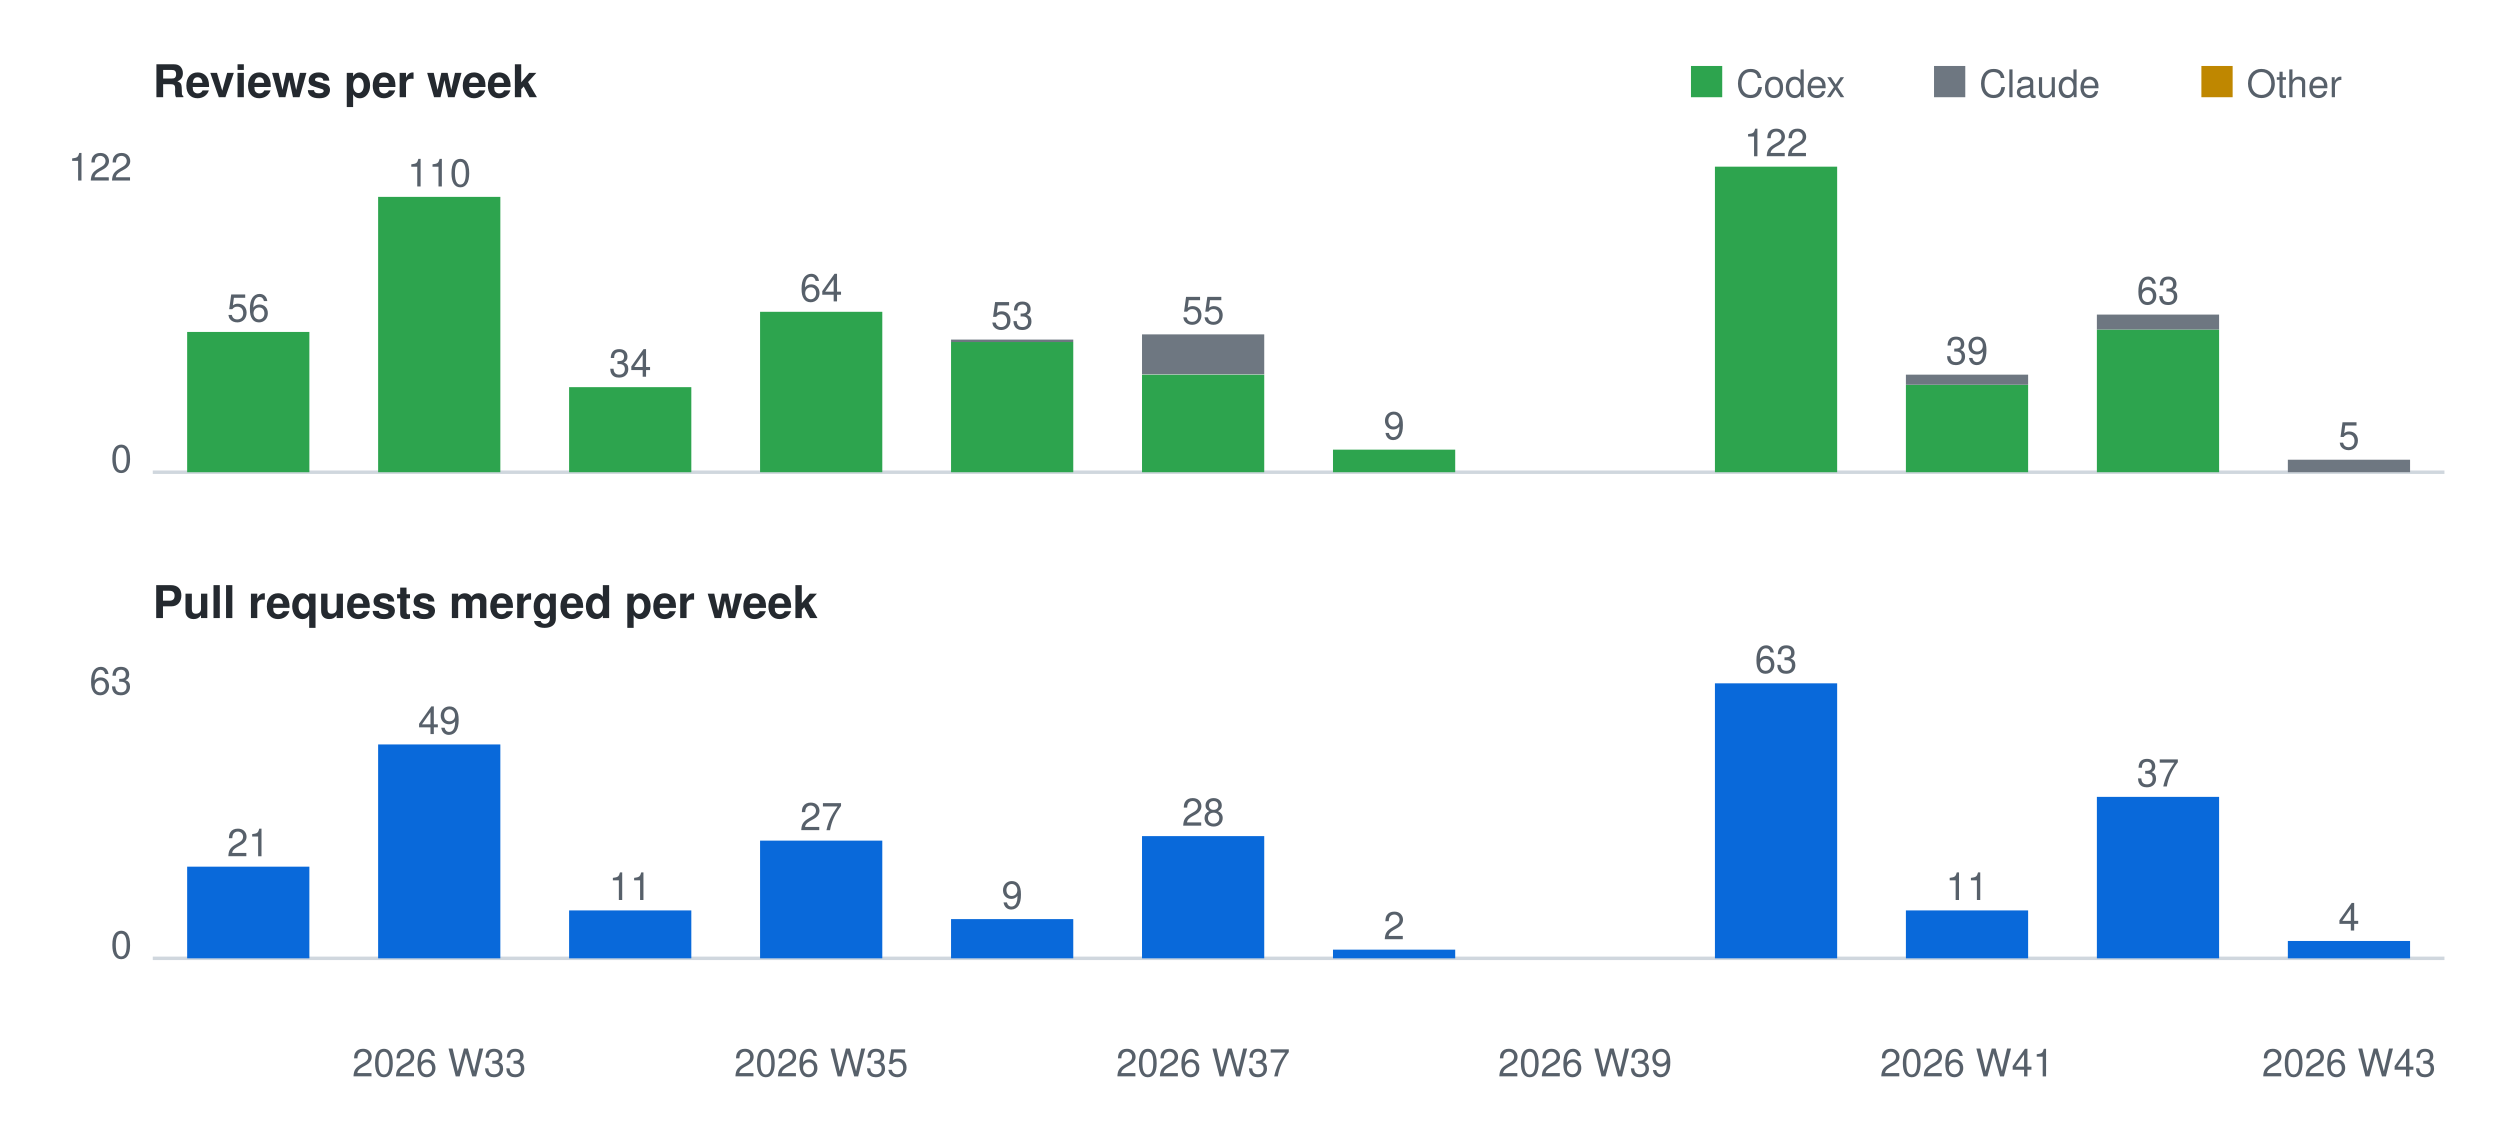
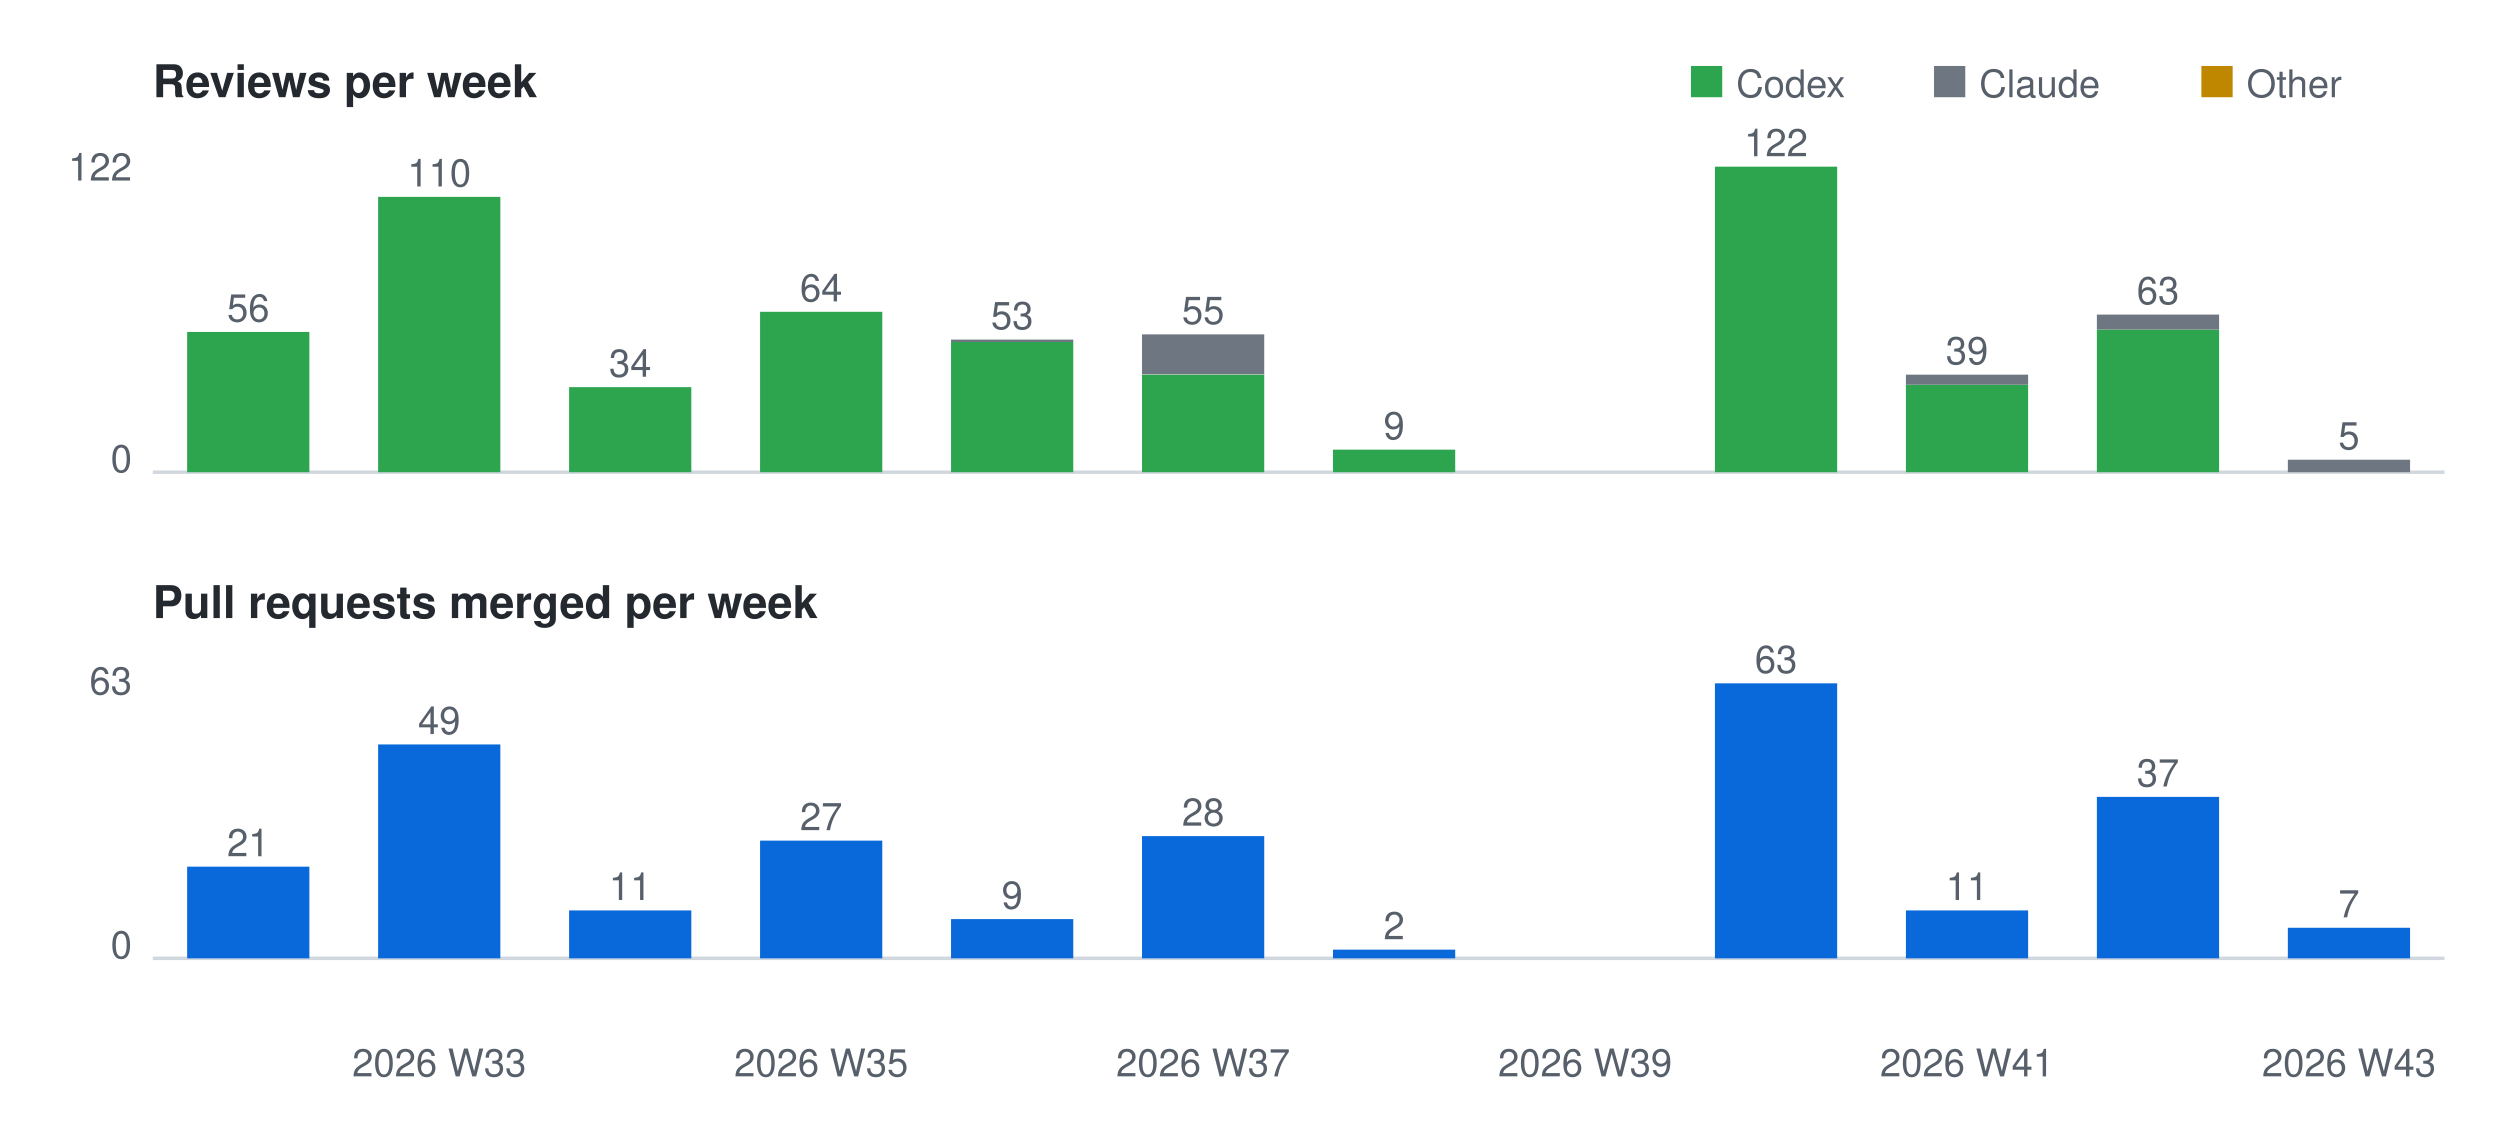
<svg xmlns="http://www.w3.org/2000/svg" width="720" height="330" viewBox="0 0 720 330" role="img" aria-label="Weekly reviews and merged pull requests">
  <style>text{font:11px -apple-system,Segoe UI,Helvetica,Arial,sans-serif;fill:#57606a}.t{font-size:13px;font-weight:600;fill:#24292f}.g{stroke:#d0d7de}.c{fill:#2da44e}.l{fill:#6e7781}.o{fill:#bf8700}.m{fill:#0969da}@media (prefers-color-scheme:dark){text{fill:#8b949e}.t{fill:#e6edf3}.g{stroke:#30363d}.c{fill:#3fb950}.l{fill:#8b949e}.o{fill:#d29922}.m{fill:#58a6ff}}</style>
  <text class="t" x="44" y="28">Reviews per week</text>
  <line class="g" x1="44" y1="136" x2="704" y2="136" />
  <text x="38" y="52" text-anchor="end">122</text>
  <text x="38" y="136" text-anchor="end">0</text>
  <rect class="c" x="53.9" y="95.6" width="35.2" height="40.4" />
  <text x="71.5" y="92.6" text-anchor="middle">56</text>
  <rect class="c" x="108.9" y="56.7" width="35.2" height="79.3" />
  <text x="126.5" y="53.7" text-anchor="middle">110</text>
  <rect class="c" x="163.9" y="111.5" width="35.2" height="24.5" />
  <text x="181.5" y="108.5" text-anchor="middle">34</text>
  <rect class="c" x="218.9" y="89.8" width="35.2" height="46.2" />
  <text x="236.5" y="86.8" text-anchor="middle">64</text>
  <rect class="c" x="273.9" y="98.5" width="35.2" height="37.5" />
  <rect class="l" x="273.9" y="97.8" width="35.2" height="0.7" />
  <text x="291.5" y="94.8" text-anchor="middle">53</text>
  <rect class="c" x="328.9" y="107.9" width="35.2" height="28.1" />
  <rect class="l" x="328.9" y="96.3" width="35.2" height="11.5" />
  <text x="346.5" y="93.3" text-anchor="middle">55</text>
  <rect class="c" x="383.9" y="129.5" width="35.2" height="6.5" />
  <text x="401.5" y="126.5" text-anchor="middle">9</text>
  <rect class="c" x="493.9" y="48.0" width="35.2" height="88.0" />
  <text x="511.5" y="45.0" text-anchor="middle">122</text>
  <rect class="c" x="548.9" y="110.8" width="35.2" height="25.2" />
  <rect class="l" x="548.9" y="107.9" width="35.2" height="2.9" />
  <text x="566.5" y="104.9" text-anchor="middle">39</text>
  <rect class="c" x="603.9" y="94.9" width="35.2" height="41.1" />
  <rect class="l" x="603.9" y="90.6" width="35.2" height="4.3" />
  <text x="621.5" y="87.6" text-anchor="middle">63</text>
  <rect class="l" x="658.9" y="132.4" width="35.2" height="3.6" />
  <text x="676.5" y="129.4" text-anchor="middle">5</text>
  <rect class="o" x="634" y="19" width="9" height="9" />
  <text x="647" y="28">Other</text>
  <rect class="l" x="557" y="19" width="9" height="9" />
  <text x="570" y="28">Claude</text>
  <rect class="c" x="487" y="19" width="9" height="9" />
  <text x="500" y="28">Codex</text>
  <text class="t" x="44" y="178">Pull requests merged per week</text>
  <line class="g" x1="44" y1="276" x2="704" y2="276" />
  <text x="38" y="200" text-anchor="end">63</text>
  <text x="38" y="276" text-anchor="end">0</text>
  <rect class="m" x="53.9" y="249.6" width="35.2" height="26.4" />
  <text x="71.5" y="246.6" text-anchor="middle">21</text>
  <rect class="m" x="108.9" y="214.4" width="35.2" height="61.6" />
  <text x="126.5" y="211.4" text-anchor="middle">49</text>
  <rect class="m" x="163.9" y="262.2" width="35.2" height="13.8" />
  <text x="181.5" y="259.2" text-anchor="middle">11</text>
  <rect class="m" x="218.9" y="242.1" width="35.2" height="33.9" />
  <text x="236.5" y="239.1" text-anchor="middle">27</text>
  <rect class="m" x="273.9" y="264.7" width="35.2" height="11.3" />
  <text x="291.5" y="261.7" text-anchor="middle">9</text>
  <rect class="m" x="328.9" y="240.8" width="35.2" height="35.2" />
  <text x="346.5" y="237.8" text-anchor="middle">28</text>
  <rect class="m" x="383.9" y="273.5" width="35.2" height="2.5" />
  <text x="401.5" y="270.5" text-anchor="middle">2</text>
  <rect class="m" x="493.9" y="196.8" width="35.2" height="79.2" />
  <text x="511.5" y="193.8" text-anchor="middle">63</text>
  <rect class="m" x="548.9" y="262.2" width="35.2" height="13.8" />
  <text x="566.5" y="259.2" text-anchor="middle">11</text>
  <rect class="m" x="603.9" y="229.5" width="35.2" height="46.5" />
  <text x="621.5" y="226.5" text-anchor="middle">37</text>
-   <rect class="m" x="658.9" y="271.0" width="35.2" height="5.0" />
-   <text x="676.5" y="268.0" text-anchor="middle">4</text>
+   <rect class="m" x="658.9" y="267.2" width="35.2" height="8.8" />
+   <text x="676.5" y="264.2" text-anchor="middle">7</text>
  <text x="126.5" y="310" text-anchor="middle">2026 W33</text>
  <text x="236.5" y="310" text-anchor="middle">2026 W35</text>
  <text x="346.5" y="310" text-anchor="middle">2026 W37</text>
  <text x="456.5" y="310" text-anchor="middle">2026 W39</text>
  <text x="566.5" y="310" text-anchor="middle">2026 W41</text>
  <text x="676.5" y="310" text-anchor="middle">2026 W43</text>
</svg>
